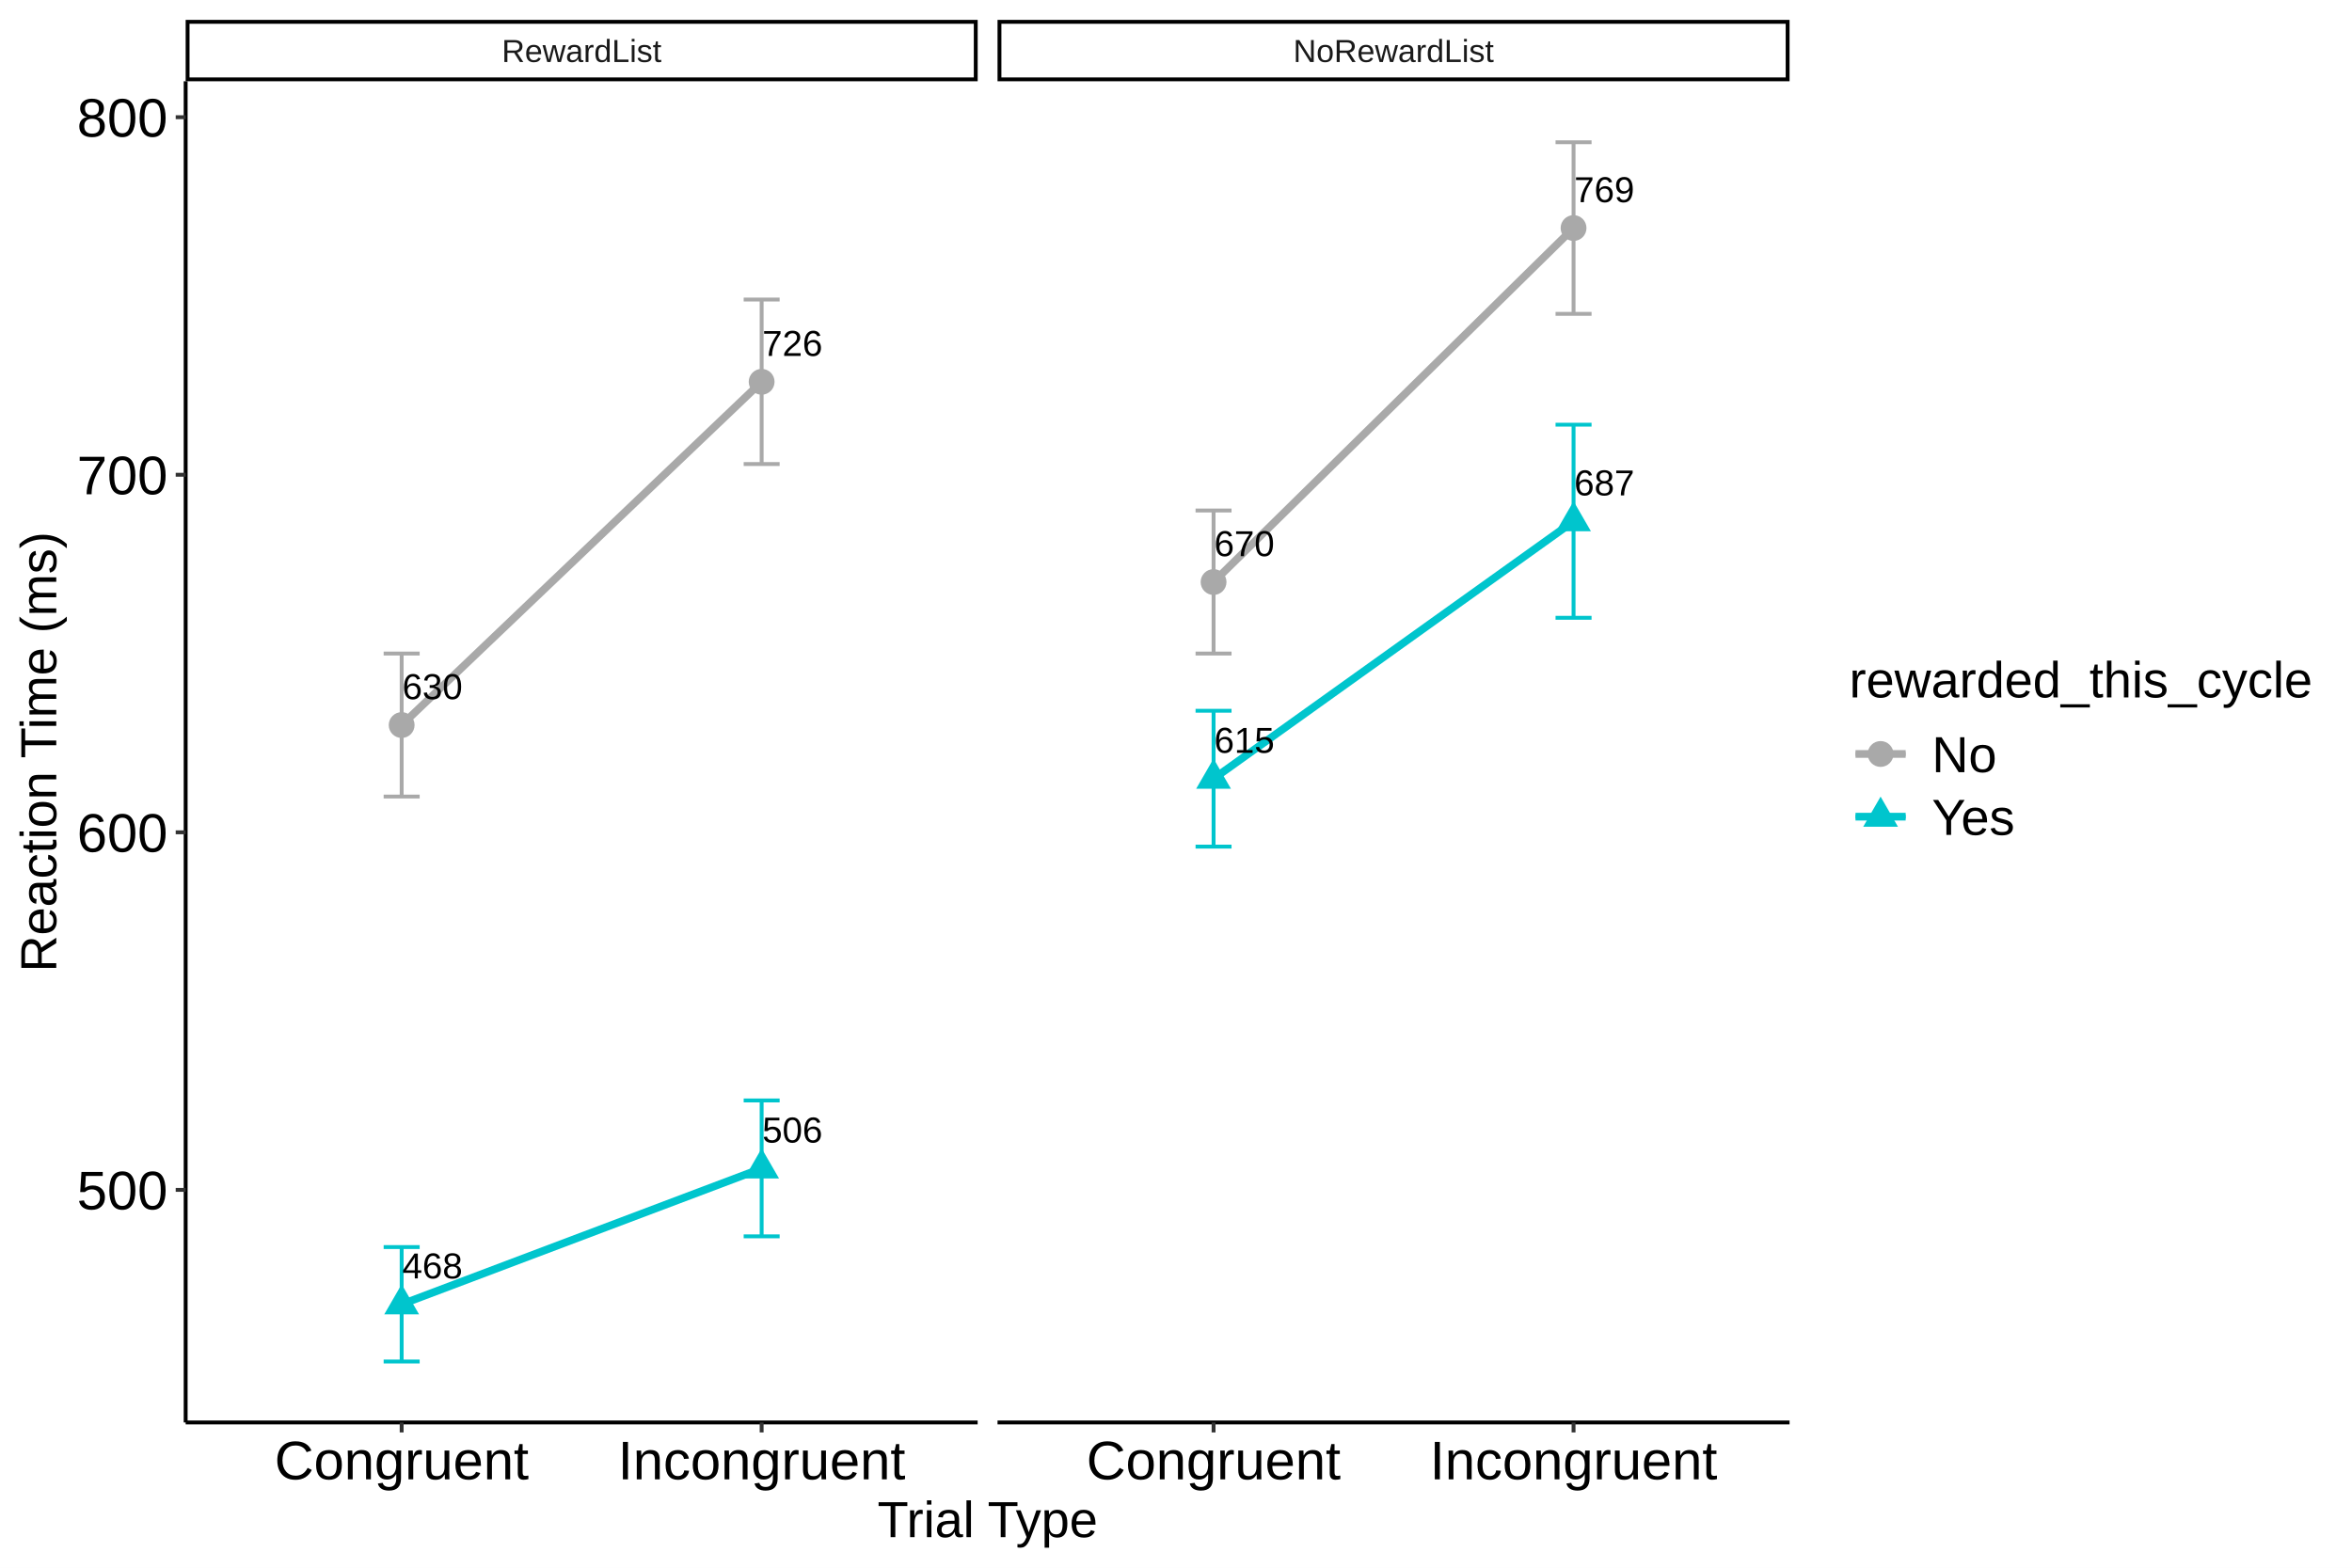
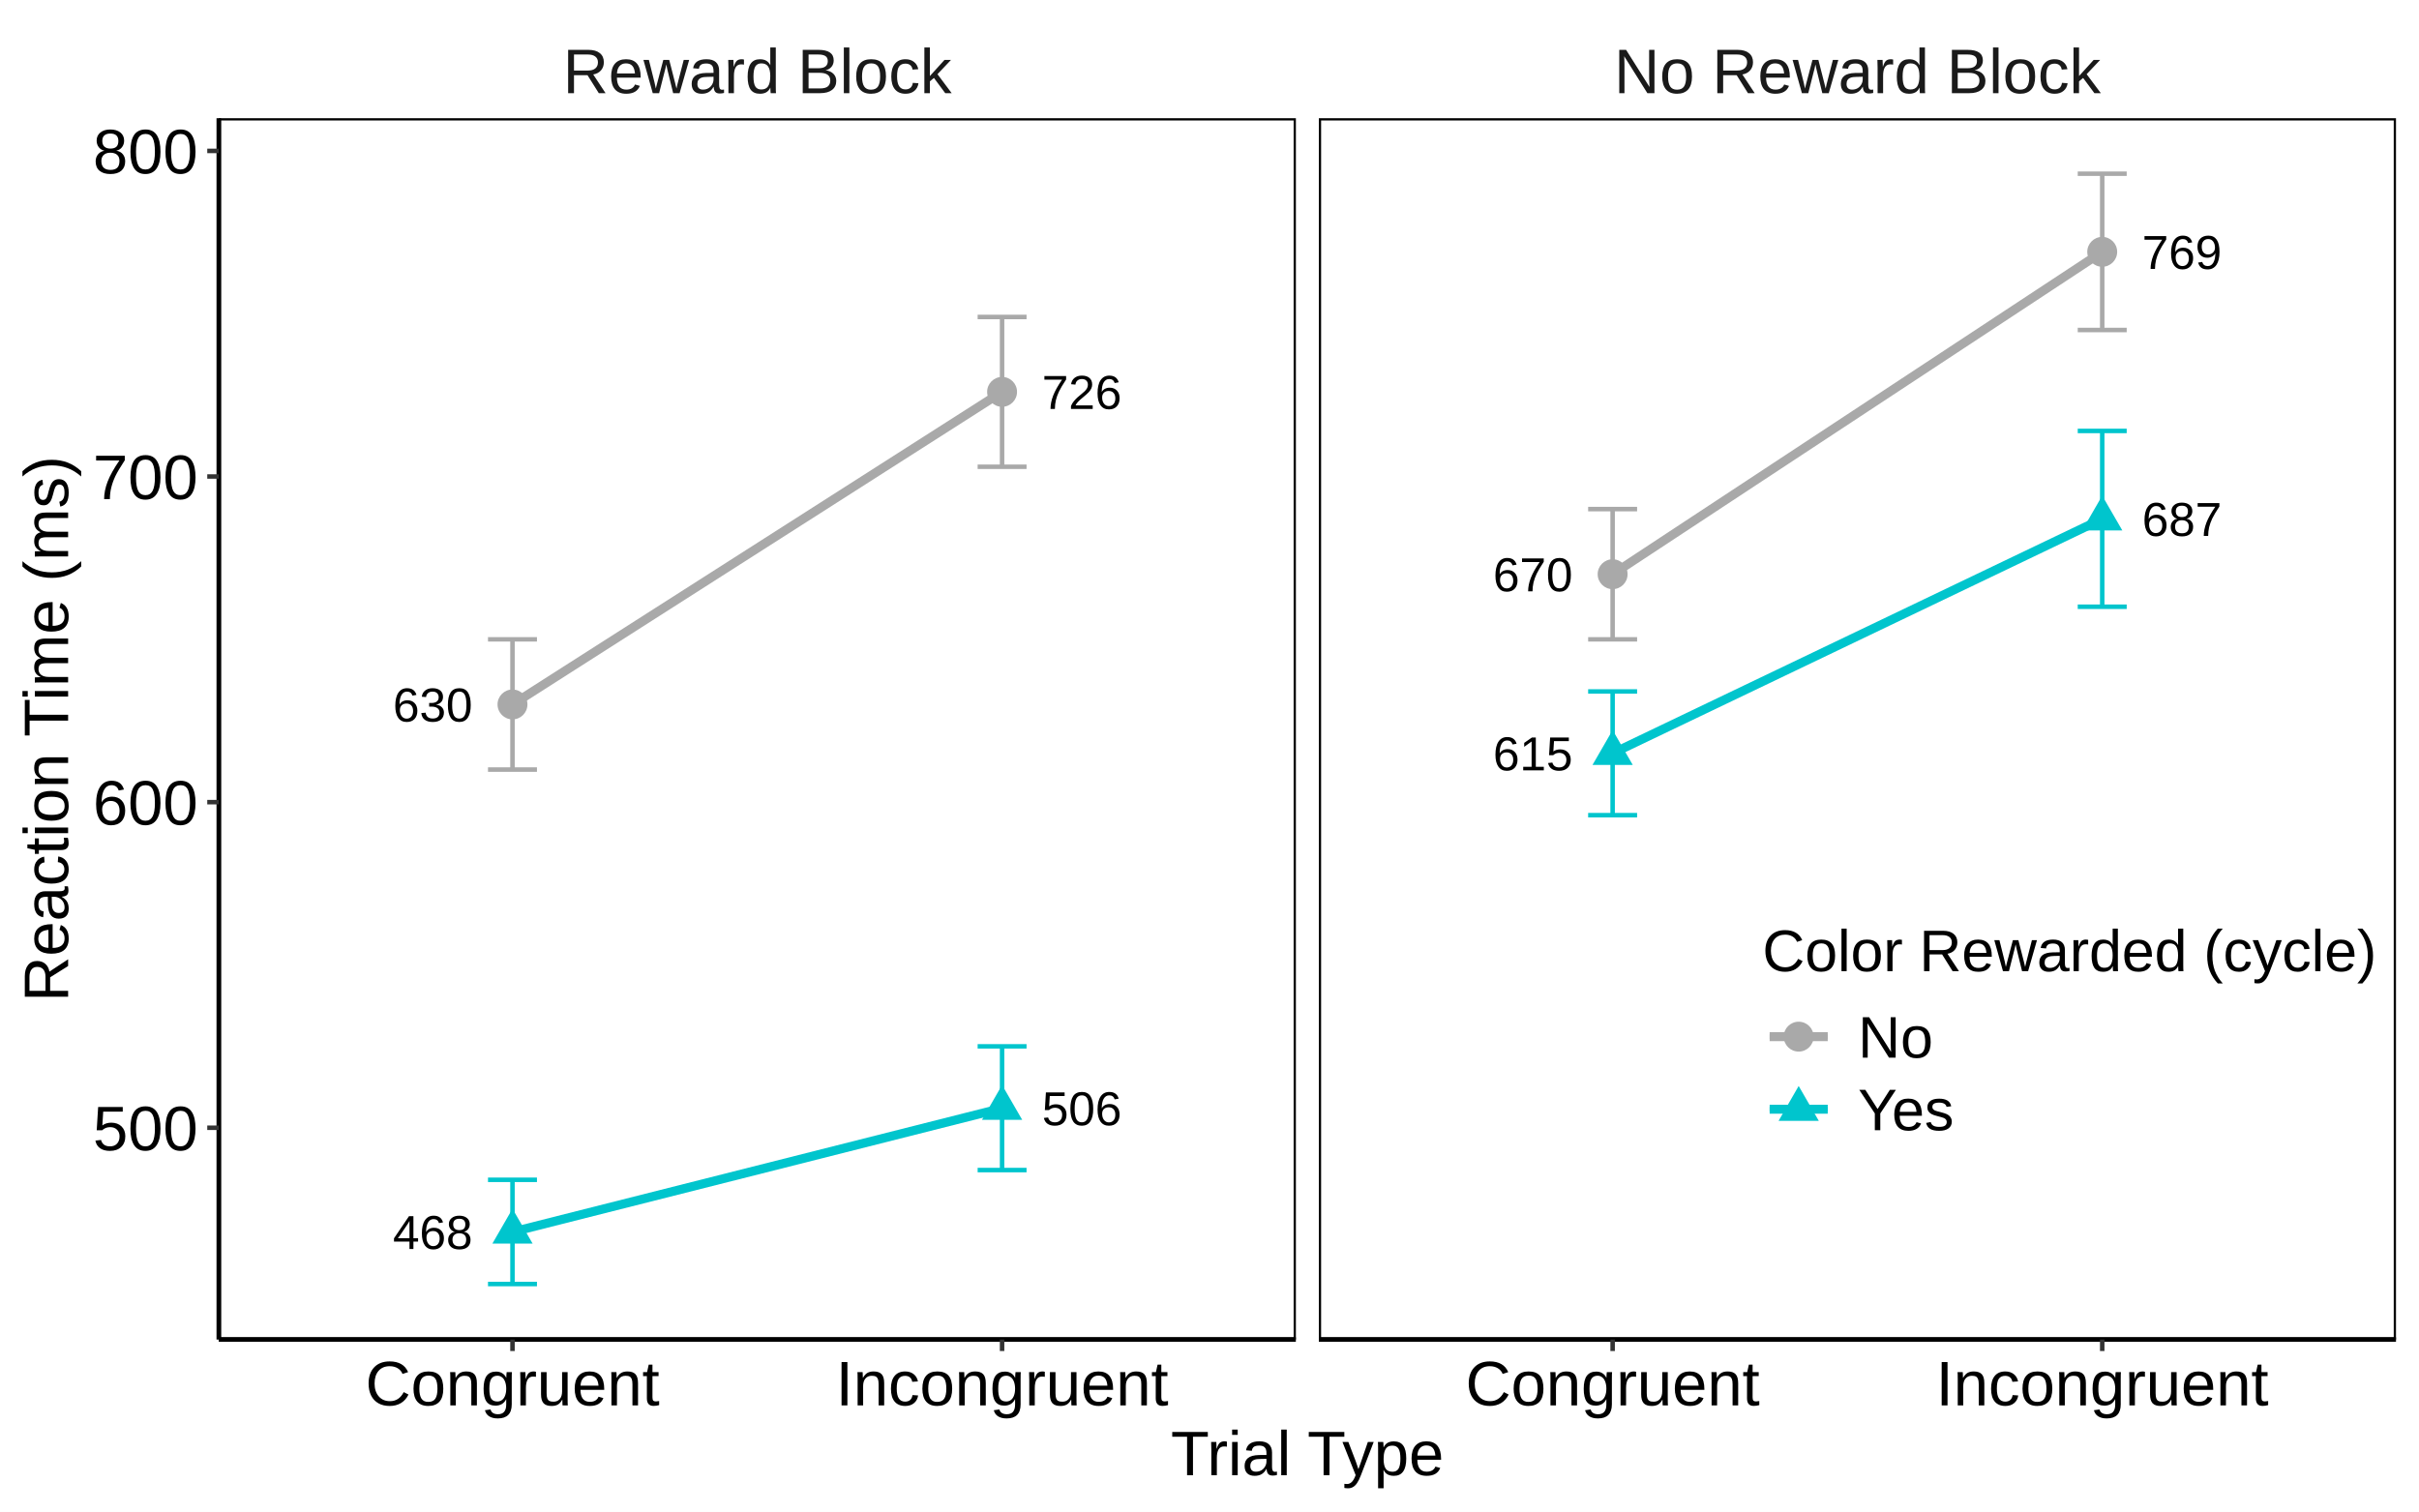
- <svg xmlns="http://www.w3.org/2000/svg" width="648.00pt" height="432.00pt" viewBox="0 0 648.00 432.00">
+ <svg xmlns="http://www.w3.org/2000/svg" width="576.00pt" height="360.00pt" viewBox="0 0 576.00 360.00">
  <g class="svglite">
    <defs>
      <style type="text/css">
    .svglite line, .svglite polyline, .svglite polygon, .svglite path, .svglite rect, .svglite circle {
      fill: none;
      stroke: #000000;
      stroke-linecap: round;
      stroke-linejoin: round;
      stroke-miterlimit: 10.00;
    }
    .svglite text {
      white-space: pre;
    }
    .svglite g.glyphgroup path {
      fill: inherit;
      stroke: none;
    }
  </style>
    </defs>
    <rect width="100%" height="100%" style="stroke: none; fill: #FFFFFF;" />
    <defs>
-       <clipPath id="cpMC4wMHw2NDguMDB8MC4wMHw0MzIuMDA=">
-         <rect x="0.00" y="0.00" width="648.00" height="432.00" />
+       <clipPath id="cpMC4wMHw1NzYuMDB8MC4wMHwzNjAuMDA=">
+         <rect x="0.00" y="0.00" width="576.00" height="360.00" />
      </clipPath>
    </defs>
-     <g clip-path="url(#cpMC4wMHw2NDguMDB8MC4wMHw0MzIuMDA=)">
-       <rect x="0.00" y="0" width="648.00" height="432.00" style="stroke-width: 1.07; stroke: #FFFFFF; fill: #FFFFFF;" />
+     <g clip-path="url(#cpMC4wMHw1NzYuMDB8MC4wMHwzNjAuMDA=)">
+       <rect x="0.00" y="0.00" width="576.00" height="360.00" style="stroke-width: 1.07; stroke: #FFFFFF; fill: #FFFFFF;" />
    </g>
    <defs>
-       <clipPath id="cpNTEuMTV8MjY5LjM1fDIyLjQwfDM5MS45OA==">
-         <rect x="51.15" y="22.40" width="218.21" height="369.58" />
+       <clipPath id="cpNTIuMDl8MzA4LjU2fDI4LjE1fDMxOS4wNA==">
+         <rect x="52.09" y="28.15" width="256.48" height="290.89" />
      </clipPath>
    </defs>
-     <g clip-path="url(#cpNTEuMTV8MjY5LjM1fDIyLjQwfDM5MS45OA==)">
-       <rect x="51.15" y="22.40" width="218.21" height="369.58" style="stroke-width: 1.07; stroke: none; fill: #FFFFFF;" />
-       <circle cx="110.66" cy="199.80" r="3.56" style="stroke-width: 0.71; stroke: none; fill: #A9A9A9;" />
-       <circle cx="209.84" cy="105.21" r="3.56" style="stroke-width: 0.71; stroke: none; fill: #A9A9A9;" />
-       <polygon points="110.66,353.89 115.45,362.18 105.87,362.18 " style="stroke-width: 0.71; stroke: none; fill: #00C5CD;" />
-       <polygon points="209.84,316.45 214.63,324.74 205.06,324.74 " style="stroke-width: 0.71; stroke: none; fill: #00C5CD;" />
-       <polyline points="110.66,199.80 209.84,105.21 " style="stroke-width: 2.13; stroke: #A9A9A9; stroke-linecap: butt;" />
-       <polyline points="110.66,359.42 209.84,321.97 " style="stroke-width: 2.13; stroke: #00C5CD; stroke-linecap: butt;" />
-       <polyline points="105.70,180.09 115.62,180.09 " style="stroke-width: 1.07; stroke: #A9A9A9; stroke-linecap: butt;" />
-       <polyline points="110.66,180.09 110.66,219.50 " style="stroke-width: 1.07; stroke: #A9A9A9; stroke-linecap: butt;" />
-       <polyline points="105.70,219.50 115.62,219.50 " style="stroke-width: 1.07; stroke: #A9A9A9; stroke-linecap: butt;" />
-       <polyline points="204.89,82.55 214.80,82.55 " style="stroke-width: 1.07; stroke: #A9A9A9; stroke-linecap: butt;" />
-       <polyline points="209.84,82.55 209.84,127.87 " style="stroke-width: 1.07; stroke: #A9A9A9; stroke-linecap: butt;" />
-       <polyline points="204.89,127.87 214.80,127.87 " style="stroke-width: 1.07; stroke: #A9A9A9; stroke-linecap: butt;" />
-       <polyline points="105.70,343.65 115.62,343.65 " style="stroke-width: 1.07; stroke: #00C5CD; stroke-linecap: butt;" />
-       <polyline points="110.66,343.65 110.66,375.18 " style="stroke-width: 1.07; stroke: #00C5CD; stroke-linecap: butt;" />
-       <polyline points="105.70,375.18 115.62,375.18 " style="stroke-width: 1.07; stroke: #00C5CD; stroke-linecap: butt;" />
-       <polyline points="204.89,303.25 214.80,303.25 " style="stroke-width: 1.07; stroke: #00C5CD; stroke-linecap: butt;" />
-       <polyline points="209.84,303.25 209.84,340.69 " style="stroke-width: 1.07; stroke: #00C5CD; stroke-linecap: butt;" />
-       <polyline points="204.89,340.69 214.80,340.69 " style="stroke-width: 1.07; stroke: #00C5CD; stroke-linecap: butt;" />
-       <text x="110.83" y="192.67" style="font-size: 9.96px; font-family: &quot;Arial&quot;;" textLength="16.59px" lengthAdjust="spacingAndGlyphs">630</text>
-       <text x="210.01" y="98.08" style="font-size: 9.96px; font-family: &quot;Arial&quot;;" textLength="16.59px" lengthAdjust="spacingAndGlyphs">726</text>
-       <text x="110.83" y="352.29" style="font-size: 9.96px; font-family: &quot;Arial&quot;;" textLength="16.59px" lengthAdjust="spacingAndGlyphs">468</text>
-       <text x="210.01" y="314.85" style="font-size: 9.96px; font-family: &quot;Arial&quot;;" textLength="16.59px" lengthAdjust="spacingAndGlyphs">506</text>
+     <g clip-path="url(#cpNTIuMDl8MzA4LjU2fDI4LjE1fDMxOS4wNA==)">
+       <rect x="52.09" y="28.15" width="256.48" height="290.89" style="stroke-width: 1.07; stroke: none; fill: #FFFFFF;" />
+       <circle cx="122.03" cy="167.78" r="3.56" style="stroke-width: 0.71; stroke: none; fill: #A9A9A9;" />
+       <circle cx="238.61" cy="93.33" r="3.56" style="stroke-width: 0.71; stroke: none; fill: #A9A9A9;" />
+       <polygon points="122.03,287.88 126.82,296.18 117.25,296.18 " style="stroke-width: 0.71; stroke: none; fill: #00C5CD;" />
+       <polygon points="238.61,258.41 243.40,266.71 233.83,266.71 " style="stroke-width: 0.71; stroke: none; fill: #00C5CD;" />
+       <polyline points="122.03,167.78 238.61,93.33 " style="stroke-width: 2.13; stroke: #A9A9A9; stroke-linecap: butt;" />
+       <polyline points="122.03,293.41 238.61,263.94 " style="stroke-width: 2.13; stroke: #00C5CD; stroke-linecap: butt;" />
+       <polyline points="116.20,152.27 127.86,152.27 " style="stroke-width: 1.07; stroke: #A9A9A9; stroke-linecap: butt;" />
+       <polyline points="122.03,152.27 122.03,183.29 " style="stroke-width: 1.07; stroke: #A9A9A9; stroke-linecap: butt;" />
+       <polyline points="116.20,183.29 127.86,183.29 " style="stroke-width: 1.07; stroke: #A9A9A9; stroke-linecap: butt;" />
+       <polyline points="232.79,75.49 244.44,75.49 " style="stroke-width: 1.07; stroke: #A9A9A9; stroke-linecap: butt;" />
+       <polyline points="238.61,75.49 238.61,111.17 " style="stroke-width: 1.07; stroke: #A9A9A9; stroke-linecap: butt;" />
+       <polyline points="232.79,111.17 244.44,111.17 " style="stroke-width: 1.07; stroke: #A9A9A9; stroke-linecap: butt;" />
+       <polyline points="116.20,281.00 127.86,281.00 " style="stroke-width: 1.07; stroke: #00C5CD; stroke-linecap: butt;" />
+       <polyline points="122.03,281.00 122.03,305.82 " style="stroke-width: 1.07; stroke: #00C5CD; stroke-linecap: butt;" />
+       <polyline points="116.20,305.82 127.86,305.82 " style="stroke-width: 1.07; stroke: #00C5CD; stroke-linecap: butt;" />
+       <polyline points="232.79,249.21 244.44,249.21 " style="stroke-width: 1.07; stroke: #00C5CD; stroke-linecap: butt;" />
+       <polyline points="238.61,249.21 238.61,278.68 " style="stroke-width: 1.07; stroke: #00C5CD; stroke-linecap: butt;" />
+       <polyline points="232.79,278.68 244.44,278.68 " style="stroke-width: 1.07; stroke: #00C5CD; stroke-linecap: butt;" />
+       <text x="112.54" y="171.85" text-anchor="end" style="font-size: 11.38px; font-family: &quot;Arial&quot;;" textLength="18.98px" lengthAdjust="spacingAndGlyphs">630</text>
+       <text x="248.11" y="97.40" style="font-size: 11.38px; font-family: &quot;Arial&quot;;" textLength="18.98px" lengthAdjust="spacingAndGlyphs">726</text>
+       <text x="112.54" y="297.48" text-anchor="end" style="font-size: 11.38px; font-family: &quot;Arial&quot;;" textLength="18.98px" lengthAdjust="spacingAndGlyphs">468</text>
+       <text x="248.11" y="268.01" style="font-size: 11.38px; font-family: &quot;Arial&quot;;" textLength="18.98px" lengthAdjust="spacingAndGlyphs">506</text>
+       <rect x="52.09" y="28.15" width="256.48" height="290.89" style="stroke-width: 1.07;" />
    </g>
-     <g clip-path="url(#cpMC4wMHw2NDguMDB8MC4wMHw0MzIuMDA=)">
+     <g clip-path="url(#cpMC4wMHw1NzYuMDB8MC4wMHwzNjAuMDA=)">
</g>
    <defs>
-       <clipPath id="cpMjc0LjgzfDQ5My4wNHwyMi40MHwzOTEuOTg=">
-         <rect x="274.83" y="22.40" width="218.21" height="369.58" />
+       <clipPath id="cpMzE0LjA0fDU3MC41MnwyOC4xNXwzMTkuMDQ=">
+         <rect x="314.04" y="28.15" width="256.48" height="290.89" />
      </clipPath>
    </defs>
-     <g clip-path="url(#cpMjc0LjgzfDQ5My4wNHwyMi40MHwzOTEuOTg=)">
-       <rect x="274.83" y="22.40" width="218.21" height="369.58" style="stroke-width: 1.07; stroke: none; fill: #FFFFFF;" />
-       <circle cx="334.35" cy="160.39" r="3.56" style="stroke-width: 0.71; stroke: none; fill: #A9A9A9;" />
-       <circle cx="433.53" cy="62.84" r="3.56" style="stroke-width: 0.71; stroke: none; fill: #A9A9A9;" />
-       <polygon points="334.35,209.05 339.13,217.34 329.56,217.34 " style="stroke-width: 0.71; stroke: none; fill: #00C5CD;" />
-       <polygon points="433.53,138.11 438.32,146.40 428.74,146.40 " style="stroke-width: 0.71; stroke: none; fill: #00C5CD;" />
-       <polyline points="334.35,160.39 433.53,62.84 " style="stroke-width: 2.13; stroke: #A9A9A9; stroke-linecap: butt;" />
-       <polyline points="334.35,214.58 433.53,143.64 " style="stroke-width: 2.13; stroke: #00C5CD; stroke-linecap: butt;" />
-       <polyline points="329.39,140.68 339.30,140.68 " style="stroke-width: 1.07; stroke: #A9A9A9; stroke-linecap: butt;" />
-       <polyline points="334.35,140.68 334.35,180.09 " style="stroke-width: 1.07; stroke: #A9A9A9; stroke-linecap: butt;" />
-       <polyline points="329.39,180.09 339.30,180.09 " style="stroke-width: 1.07; stroke: #A9A9A9; stroke-linecap: butt;" />
-       <polyline points="428.57,39.20 438.49,39.20 " style="stroke-width: 1.07; stroke: #A9A9A9; stroke-linecap: butt;" />
-       <polyline points="433.53,39.20 433.53,86.49 " style="stroke-width: 1.07; stroke: #A9A9A9; stroke-linecap: butt;" />
-       <polyline points="428.57,86.49 438.49,86.49 " style="stroke-width: 1.07; stroke: #A9A9A9; stroke-linecap: butt;" />
-       <polyline points="329.39,195.86 339.30,195.86 " style="stroke-width: 1.07; stroke: #00C5CD; stroke-linecap: butt;" />
-       <polyline points="334.35,195.86 334.35,233.30 " style="stroke-width: 1.07; stroke: #00C5CD; stroke-linecap: butt;" />
-       <polyline points="329.39,233.30 339.30,233.30 " style="stroke-width: 1.07; stroke: #00C5CD; stroke-linecap: butt;" />
-       <polyline points="428.57,117.03 438.49,117.03 " style="stroke-width: 1.07; stroke: #00C5CD; stroke-linecap: butt;" />
-       <polyline points="433.53,117.03 433.53,170.24 " style="stroke-width: 1.07; stroke: #00C5CD; stroke-linecap: butt;" />
-       <polyline points="428.57,170.24 438.49,170.24 " style="stroke-width: 1.07; stroke: #00C5CD; stroke-linecap: butt;" />
-       <text x="334.51" y="153.26" style="font-size: 9.96px; font-family: &quot;Arial&quot;;" textLength="16.59px" lengthAdjust="spacingAndGlyphs">670</text>
-       <text x="433.70" y="55.72" style="font-size: 9.96px; font-family: &quot;Arial&quot;;" textLength="16.59px" lengthAdjust="spacingAndGlyphs">769</text>
-       <text x="334.51" y="207.45" style="font-size: 9.96px; font-family: &quot;Arial&quot;;" textLength="16.59px" lengthAdjust="spacingAndGlyphs">615</text>
-       <text x="433.70" y="136.51" style="font-size: 9.96px; font-family: &quot;Arial&quot;;" textLength="16.59px" lengthAdjust="spacingAndGlyphs">687</text>
+     <g clip-path="url(#cpMzE0LjA0fDU3MC41MnwyOC4xNXwzMTkuMDQ=)">
+       <rect x="314.04" y="28.15" width="256.48" height="290.89" style="stroke-width: 1.07; stroke: none; fill: #FFFFFF;" />
+       <circle cx="383.99" cy="136.76" r="3.56" style="stroke-width: 0.71; stroke: none; fill: #A9A9A9;" />
+       <circle cx="500.57" cy="59.98" r="3.56" style="stroke-width: 0.71; stroke: none; fill: #A9A9A9;" />
+       <polygon points="383.99,173.88 388.78,182.18 379.20,182.18 " style="stroke-width: 0.71; stroke: none; fill: #00C5CD;" />
+       <polygon points="500.57,118.05 505.36,126.34 495.78,126.34 " style="stroke-width: 0.71; stroke: none; fill: #00C5CD;" />
+       <polyline points="383.99,136.76 500.57,59.98 " style="stroke-width: 2.13; stroke: #A9A9A9; stroke-linecap: butt;" />
+       <polyline points="383.99,179.41 500.57,123.58 " style="stroke-width: 2.13; stroke: #00C5CD; stroke-linecap: butt;" />
+       <polyline points="378.16,121.25 389.82,121.25 " style="stroke-width: 1.07; stroke: #A9A9A9; stroke-linecap: butt;" />
+       <polyline points="383.99,121.25 383.99,152.27 " style="stroke-width: 1.07; stroke: #A9A9A9; stroke-linecap: butt;" />
+       <polyline points="378.16,152.27 389.82,152.27 " style="stroke-width: 1.07; stroke: #A9A9A9; stroke-linecap: butt;" />
+       <polyline points="494.74,41.37 506.40,41.37 " style="stroke-width: 1.07; stroke: #A9A9A9; stroke-linecap: butt;" />
+       <polyline points="500.57,41.37 500.57,78.60 " style="stroke-width: 1.07; stroke: #A9A9A9; stroke-linecap: butt;" />
+       <polyline points="494.74,78.60 506.40,78.60 " style="stroke-width: 1.07; stroke: #A9A9A9; stroke-linecap: butt;" />
+       <polyline points="378.16,164.68 389.82,164.68 " style="stroke-width: 1.07; stroke: #00C5CD; stroke-linecap: butt;" />
+       <polyline points="383.99,164.68 383.99,194.15 " style="stroke-width: 1.07; stroke: #00C5CD; stroke-linecap: butt;" />
+       <polyline points="378.16,194.15 389.82,194.15 " style="stroke-width: 1.07; stroke: #00C5CD; stroke-linecap: butt;" />
+       <polyline points="494.74,102.64 506.40,102.64 " style="stroke-width: 1.07; stroke: #00C5CD; stroke-linecap: butt;" />
+       <polyline points="500.57,102.64 500.57,144.51 " style="stroke-width: 1.07; stroke: #00C5CD; stroke-linecap: butt;" />
+       <polyline points="494.74,144.51 506.40,144.51 " style="stroke-width: 1.07; stroke: #00C5CD; stroke-linecap: butt;" />
+       <text x="374.50" y="140.83" text-anchor="end" style="font-size: 11.38px; font-family: &quot;Arial&quot;;" textLength="18.98px" lengthAdjust="spacingAndGlyphs">670</text>
+       <text x="510.06" y="64.06" style="font-size: 11.38px; font-family: &quot;Arial&quot;;" textLength="18.98px" lengthAdjust="spacingAndGlyphs">769</text>
+       <text x="374.50" y="183.48" text-anchor="end" style="font-size: 11.38px; font-family: &quot;Arial&quot;;" textLength="18.98px" lengthAdjust="spacingAndGlyphs">615</text>
+       <text x="510.06" y="127.65" style="font-size: 11.38px; font-family: &quot;Arial&quot;;" textLength="18.98px" lengthAdjust="spacingAndGlyphs">687</text>
+       <rect x="314.04" y="28.15" width="256.48" height="290.89" style="stroke-width: 1.07;" />
    </g>
-     <g clip-path="url(#cpMC4wMHw2NDguMDB8MC4wMHw0MzIuMDA=)">
+     <g clip-path="url(#cpMC4wMHw1NzYuMDB8MC4wMHwzNjAuMDA=)">
</g>
    <defs>
-       <clipPath id="cpNTEuMTV8MjY5LjM1fDUuNDh8MjIuNDA=">
-         <rect x="51.15" y="5.48" width="218.21" height="16.92" />
+       <clipPath id="cpNTIuMDl8MzA4LjU2fDUuNDh8MjguMTU=">
+         <rect x="52.09" y="5.48" width="256.48" height="22.67" />
      </clipPath>
    </defs>
-     <g clip-path="url(#cpNTEuMTV8MjY5LjM1fDUuNDh8MjIuNDA=)">
-       <rect x="51.15" y="5.48" width="218.21" height="16.92" style="stroke-width: 2.13; fill: #FFFFFF;" />
-       <text x="160.25" y="17.09" text-anchor="middle" style="font-size: 8.80px;fill: #1A1A1A; font-family: &quot;Arial&quot;;" textLength="44.00px" lengthAdjust="spacingAndGlyphs">RewardList</text>
+     <g clip-path="url(#cpNTIuMDl8MzA4LjU2fDUuNDh8MjguMTU=)">
+       <text x="180.32" y="22.19" text-anchor="middle" style="font-size: 15.00px;fill: #1A1A1A; font-family: &quot;Arial&quot;;" textLength="92.53px" lengthAdjust="spacingAndGlyphs">Reward Block</text>
    </g>
-     <g clip-path="url(#cpMC4wMHw2NDguMDB8MC4wMHw0MzIuMDA=)">
+     <g clip-path="url(#cpMC4wMHw1NzYuMDB8MC4wMHwzNjAuMDA=)">
</g>
    <defs>
-       <clipPath id="cpMjc0LjgzfDQ5My4wNHw1LjQ4fDIyLjQw">
-         <rect x="274.83" y="5.48" width="218.21" height="16.92" />
+       <clipPath id="cpMzE0LjA0fDU3MC41Mnw1LjQ4fDI4LjE1">
+         <rect x="314.04" y="5.48" width="256.48" height="22.67" />
      </clipPath>
    </defs>
-     <g clip-path="url(#cpMjc0LjgzfDQ5My4wNHw1LjQ4fDIyLjQw)">
-       <rect x="274.83" y="5.48" width="218.21" height="16.92" style="stroke-width: 2.13; fill: #FFFFFF;" />
-       <text x="383.94" y="17.09" text-anchor="middle" style="font-size: 8.80px;fill: #1A1A1A; font-family: &quot;Arial&quot;;" textLength="55.25px" lengthAdjust="spacingAndGlyphs">NoRewardList</text>
+     <g clip-path="url(#cpMzE0LjA0fDU3MC41Mnw1LjQ4fDI4LjE1)">
+       <text x="442.28" y="22.19" text-anchor="middle" style="font-size: 15.00px;fill: #1A1A1A; font-family: &quot;Arial&quot;;" textLength="115.88px" lengthAdjust="spacingAndGlyphs">No Reward Block</text>
    </g>
-     <g clip-path="url(#cpMC4wMHw2NDguMDB8MC4wMHw0MzIuMDA=)">
-       <polyline points="51.15,391.98 269.35,391.98 " style="stroke-width: 1.07; stroke-linecap: butt;" />
-       <polyline points="110.66,394.72 110.66,391.98 " style="stroke-width: 1.07; stroke: #333333; stroke-linecap: butt;" />
-       <polyline points="209.84,394.72 209.84,391.98 " style="stroke-width: 1.07; stroke: #333333; stroke-linecap: butt;" />
-       <text x="110.66" y="407.65" text-anchor="middle" style="font-size: 15.00px; font-family: &quot;Arial&quot;;" textLength="70.06px" lengthAdjust="spacingAndGlyphs">Congruent</text>
-       <text x="209.84" y="407.65" text-anchor="middle" style="font-size: 15.00px; font-family: &quot;Arial&quot;;" textLength="79.25px" lengthAdjust="spacingAndGlyphs">Incongruent</text>
-       <polyline points="274.83,391.98 493.04,391.98 " style="stroke-width: 1.07; stroke-linecap: butt;" />
-       <polyline points="334.35,394.72 334.35,391.98 " style="stroke-width: 1.07; stroke: #333333; stroke-linecap: butt;" />
-       <polyline points="433.53,394.72 433.53,391.98 " style="stroke-width: 1.07; stroke: #333333; stroke-linecap: butt;" />
-       <text x="334.35" y="407.65" text-anchor="middle" style="font-size: 15.00px; font-family: &quot;Arial&quot;;" textLength="70.06px" lengthAdjust="spacingAndGlyphs">Congruent</text>
-       <text x="433.53" y="407.65" text-anchor="middle" style="font-size: 15.00px; font-family: &quot;Arial&quot;;" textLength="79.25px" lengthAdjust="spacingAndGlyphs">Incongruent</text>
-       <polyline points="51.15,391.98 51.15,22.40 " style="stroke-width: 1.07; stroke-linecap: butt;" />
-       <text x="46.22" y="333.26" text-anchor="end" style="font-size: 15.00px; font-family: &quot;Arial&quot;;" textLength="25.03px" lengthAdjust="spacingAndGlyphs">500</text>
-       <text x="46.22" y="234.73" text-anchor="end" style="font-size: 15.00px; font-family: &quot;Arial&quot;;" textLength="25.03px" lengthAdjust="spacingAndGlyphs">600</text>
-       <text x="46.22" y="136.20" text-anchor="end" style="font-size: 15.00px; font-family: &quot;Arial&quot;;" textLength="25.03px" lengthAdjust="spacingAndGlyphs">700</text>
-       <text x="46.22" y="37.67" text-anchor="end" style="font-size: 15.00px; font-family: &quot;Arial&quot;;" textLength="25.03px" lengthAdjust="spacingAndGlyphs">800</text>
-       <polyline points="48.41,327.89 51.15,327.89 " style="stroke-width: 1.07; stroke: #333333; stroke-linecap: butt;" />
-       <polyline points="48.41,229.36 51.15,229.36 " style="stroke-width: 1.07; stroke: #333333; stroke-linecap: butt;" />
-       <polyline points="48.41,130.83 51.15,130.83 " style="stroke-width: 1.07; stroke: #333333; stroke-linecap: butt;" />
-       <polyline points="48.41,32.30 51.15,32.30 " style="stroke-width: 1.07; stroke: #333333; stroke-linecap: butt;" />
-       <text x="272.09" y="423.58" text-anchor="middle" style="font-size: 14.00px; font-family: &quot;Arial&quot;;" textLength="60.67px" lengthAdjust="spacingAndGlyphs">Trial Type</text>
-       <text transform="translate(15.50,207.19) rotate(-90)" text-anchor="middle" style="font-size: 14.00px; font-family: &quot;Arial&quot;;" textLength="121.31px" lengthAdjust="spacingAndGlyphs">Reaction Time (ms)</text>
-       <rect x="504.00" y="175.21" width="138.52" height="63.97" style="stroke-width: 1.07; stroke: none; fill: #FFFFFF;" />
-       <text x="509.48" y="192.18" style="font-size: 14.00px; font-family: &quot;Arial&quot;;" textLength="127.56px" lengthAdjust="spacingAndGlyphs">rewarded_this_cycle</text>
-       <rect x="509.48" y="199.13" width="17.28" height="17.28" style="stroke-width: 1.07; stroke: none; fill: #FFFFFF;" />
-       <circle cx="518.12" cy="207.77" r="3.56" style="stroke-width: 0.71; stroke: none; fill: #A9A9A9;" />
-       <line x1="511.21" y1="207.77" x2="525.03" y2="207.77" style="stroke-width: 2.13; stroke: #A9A9A9; stroke-linecap: butt;" />
-       <line x1="511.21" y1="207.77" x2="525.03" y2="207.77" style="stroke-width: 1.07; stroke: #A9A9A9; stroke-linecap: butt;" />
-       <rect x="509.48" y="216.41" width="17.28" height="17.28" style="stroke-width: 1.07; stroke: none; fill: #FFFFFF;" />
-       <polygon points="518.12,219.52 522.91,227.82 513.33,227.82 " style="stroke-width: 0.71; stroke: none; fill: #00C5CD;" />
-       <line x1="511.21" y1="225.05" x2="525.03" y2="225.05" style="stroke-width: 2.13; stroke: #00C5CD; stroke-linecap: butt;" />
-       <line x1="511.21" y1="225.05" x2="525.03" y2="225.05" style="stroke-width: 1.07; stroke: #00C5CD; stroke-linecap: butt;" />
-       <text x="532.24" y="212.78" style="font-size: 14.00px; font-family: &quot;Arial&quot;;" textLength="17.89px" lengthAdjust="spacingAndGlyphs">No</text>
-       <text x="532.24" y="230.06" style="font-size: 14.00px; font-family: &quot;Arial&quot;;" textLength="22.84px" lengthAdjust="spacingAndGlyphs">Yes</text>
+     <g clip-path="url(#cpMC4wMHw1NzYuMDB8MC4wMHwzNjAuMDA=)">
+       <polyline points="52.09,319.04 308.56,319.04 " style="stroke-width: 1.07; stroke-linecap: butt;" />
+       <polyline points="122.03,321.78 122.03,319.04 " style="stroke-width: 1.07; stroke: #333333; stroke-linecap: butt;" />
+       <polyline points="238.61,321.78 238.61,319.04 " style="stroke-width: 1.07; stroke: #333333; stroke-linecap: butt;" />
+       <text x="122.03" y="334.72" text-anchor="middle" style="font-size: 15.00px; font-family: &quot;Arial&quot;;" textLength="70.06px" lengthAdjust="spacingAndGlyphs">Congruent</text>
+       <text x="238.61" y="334.72" text-anchor="middle" style="font-size: 15.00px; font-family: &quot;Arial&quot;;" textLength="79.25px" lengthAdjust="spacingAndGlyphs">Incongruent</text>
+       <polyline points="314.04,319.04 570.52,319.04 " style="stroke-width: 1.07; stroke-linecap: butt;" />
+       <polyline points="383.99,321.78 383.99,319.04 " style="stroke-width: 1.07; stroke: #333333; stroke-linecap: butt;" />
+       <polyline points="500.57,321.78 500.57,319.04 " style="stroke-width: 1.07; stroke: #333333; stroke-linecap: butt;" />
+       <text x="383.99" y="334.72" text-anchor="middle" style="font-size: 15.00px; font-family: &quot;Arial&quot;;" textLength="70.06px" lengthAdjust="spacingAndGlyphs">Congruent</text>
+       <text x="500.57" y="334.72" text-anchor="middle" style="font-size: 15.00px; font-family: &quot;Arial&quot;;" textLength="79.25px" lengthAdjust="spacingAndGlyphs">Incongruent</text>
+       <polyline points="52.09,319.04 52.09,28.15 " style="stroke-width: 1.07; stroke-linecap: butt;" />
+       <text x="47.15" y="273.97" text-anchor="end" style="font-size: 15.00px; font-family: &quot;Arial&quot;;" textLength="25.03px" lengthAdjust="spacingAndGlyphs">500</text>
+       <text x="47.15" y="196.42" text-anchor="end" style="font-size: 15.00px; font-family: &quot;Arial&quot;;" textLength="25.03px" lengthAdjust="spacingAndGlyphs">600</text>
+       <text x="47.15" y="118.87" text-anchor="end" style="font-size: 15.00px; font-family: &quot;Arial&quot;;" textLength="25.03px" lengthAdjust="spacingAndGlyphs">700</text>
+       <text x="47.15" y="41.31" text-anchor="end" style="font-size: 15.00px; font-family: &quot;Arial&quot;;" textLength="25.03px" lengthAdjust="spacingAndGlyphs">800</text>
+       <polyline points="49.35,268.60 52.09,268.60 " style="stroke-width: 1.07; stroke: #333333; stroke-linecap: butt;" />
+       <polyline points="49.35,191.05 52.09,191.05 " style="stroke-width: 1.07; stroke: #333333; stroke-linecap: butt;" />
+       <polyline points="49.35,113.49 52.09,113.49 " style="stroke-width: 1.07; stroke: #333333; stroke-linecap: butt;" />
+       <polyline points="49.35,35.94 52.09,35.94 " style="stroke-width: 1.07; stroke: #333333; stroke-linecap: butt;" />
+       <text x="311.30" y="351.36" text-anchor="middle" style="font-size: 15.00px; font-family: &quot;Arial&quot;;" textLength="65.02px" lengthAdjust="spacingAndGlyphs">Trial Type</text>
+       <text transform="translate(16.22,173.60) rotate(-90)" text-anchor="middle" style="font-size: 15.00px; font-family: &quot;Arial&quot;;" textLength="130.05px" lengthAdjust="spacingAndGlyphs">Reaction Time (ms)</text>
+       <text x="419.65" y="231.31" style="font-size: 14.00px; font-family: &quot;Arial&quot;;" textLength="146.20px" lengthAdjust="spacingAndGlyphs">Color Rewarded (cycle)</text>
+       <rect x="419.65" y="238.26" width="17.28" height="17.28" style="stroke-width: 1.07; stroke: none; fill: #FFFFFF;" />
+       <circle cx="428.29" cy="246.90" r="3.56" style="stroke-width: 0.71; stroke: none; fill: #A9A9A9;" />
+       <line x1="421.38" y1="246.90" x2="435.21" y2="246.90" style="stroke-width: 2.13; stroke: #A9A9A9; stroke-linecap: butt;" />
+       <line x1="421.38" y1="246.90" x2="435.21" y2="246.90" style="stroke-width: 1.07; stroke: #A9A9A9; stroke-linecap: butt;" />
+       <rect x="419.65" y="255.54" width="17.28" height="17.28" style="stroke-width: 1.07; stroke: none; fill: #FFFFFF;" />
+       <polygon points="428.29,258.65 433.08,266.95 423.51,266.95 " style="stroke-width: 0.71; stroke: none; fill: #00C5CD;" />
+       <line x1="421.38" y1="264.18" x2="435.21" y2="264.18" style="stroke-width: 2.13; stroke: #00C5CD; stroke-linecap: butt;" />
+       <line x1="421.38" y1="264.18" x2="435.21" y2="264.18" style="stroke-width: 1.07; stroke: #00C5CD; stroke-linecap: butt;" />
+       <text x="442.41" y="251.91" style="font-size: 14.00px; font-family: &quot;Arial&quot;;" textLength="17.89px" lengthAdjust="spacingAndGlyphs">No</text>
+       <text x="442.41" y="269.19" style="font-size: 14.00px; font-family: &quot;Arial&quot;;" textLength="22.84px" lengthAdjust="spacingAndGlyphs">Yes</text>
    </g>
  </g>
</svg>
